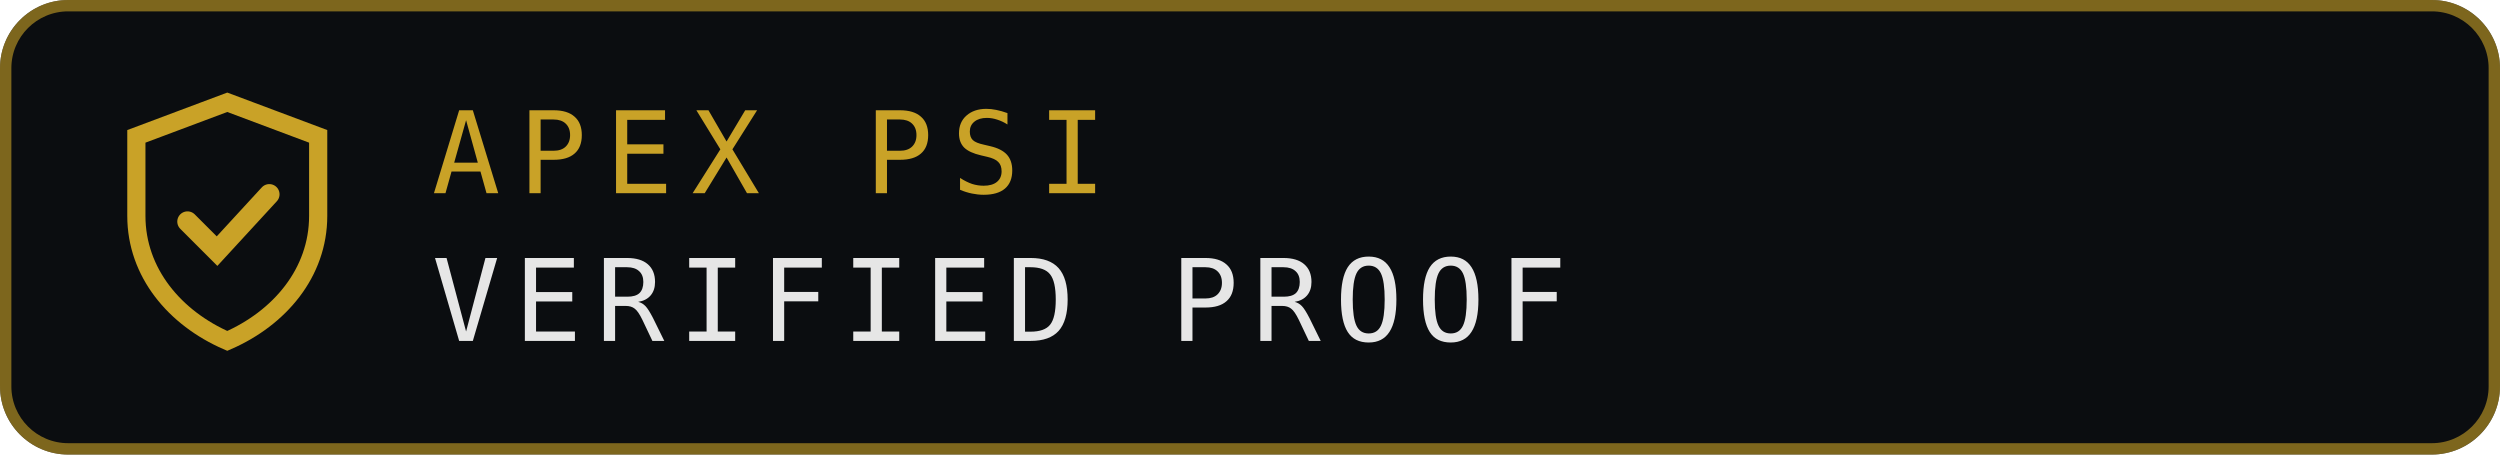
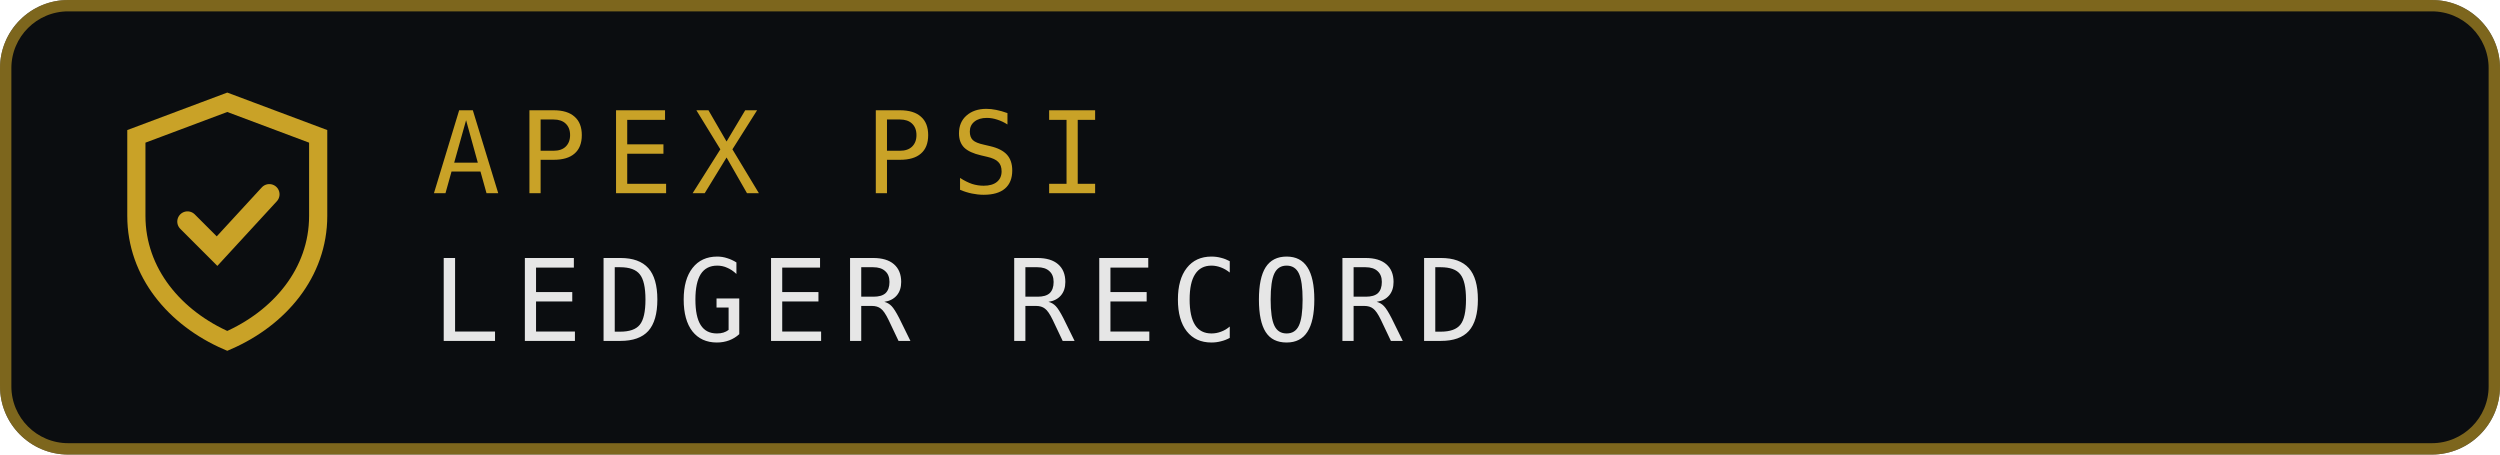
- <svg xmlns="http://www.w3.org/2000/svg" width="220" height="40" viewBox="0 0 220 40" role="img" aria-label="APEX PSI Verified">
+ <svg xmlns="http://www.w3.org/2000/svg" width="220" height="40" viewBox="0 0 220 40" role="img" aria-label="Record sealed in the APEX PSI ledger">
  <rect width="220" height="40" rx="6" fill="#0b0d10" />
  <rect x="0.5" y="0.5" width="219" height="39" rx="5.5" fill="none" stroke="#c9a227" stroke-opacity="0.6" />
  <path d="M20 9l8 3v7c0 5-3.4 9-8 11-4.6-2-8-6-8-11v-7l8-3z" fill="none" stroke="#c9a227" stroke-width="1.6" />
  <path d="M16.5 19.5l2.6 2.6 4.6-5" fill="none" stroke="#c9a227" stroke-width="1.8" stroke-linecap="round" />
  <text x="38" y="17" font-family="ui-monospace,SFMono-Regular,Menlo,monospace" font-size="10" letter-spacing="1.6" fill="#c9a227">APEX PSI</text>
-   <text x="38" y="30" font-family="ui-monospace,SFMono-Regular,Menlo,monospace" font-size="10" letter-spacing="1.2" fill="#e6e6e6">VERIFIED PROOF</text>
+   <text x="38" y="30" font-family="ui-monospace,SFMono-Regular,Menlo,monospace" font-size="10" letter-spacing="1.2" fill="#e6e6e6">LEDGER RECORD</text>
</svg>
